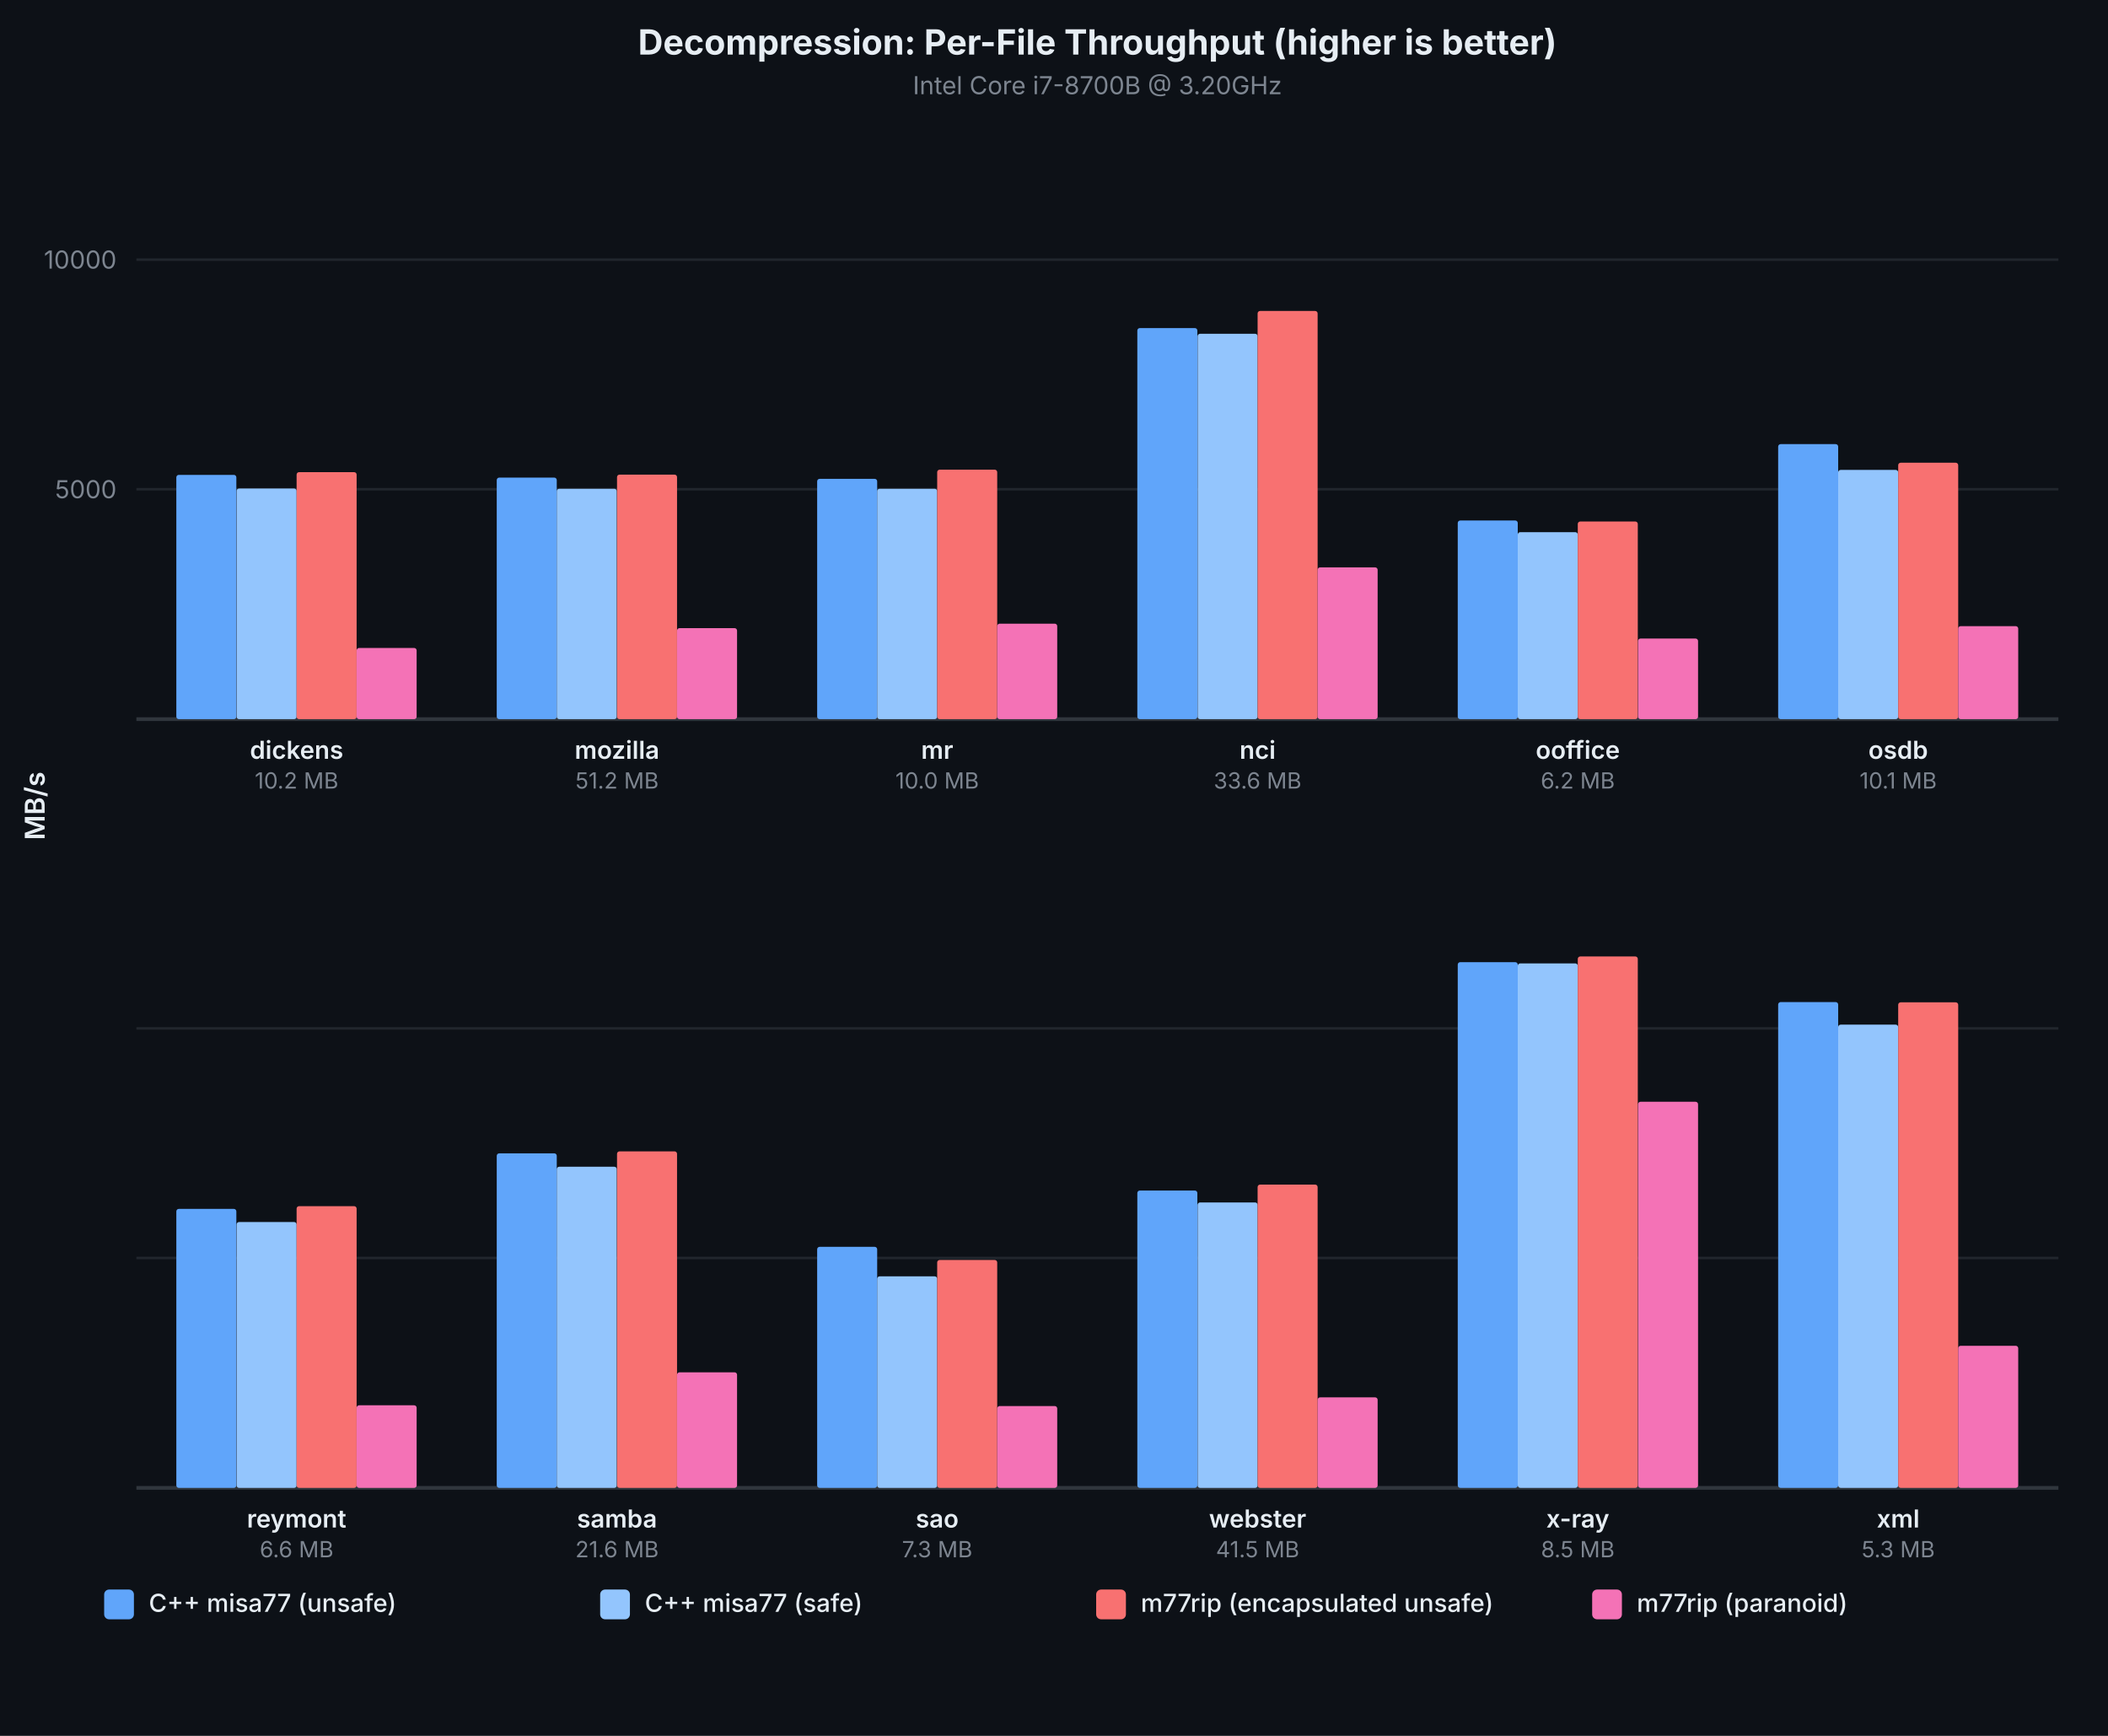
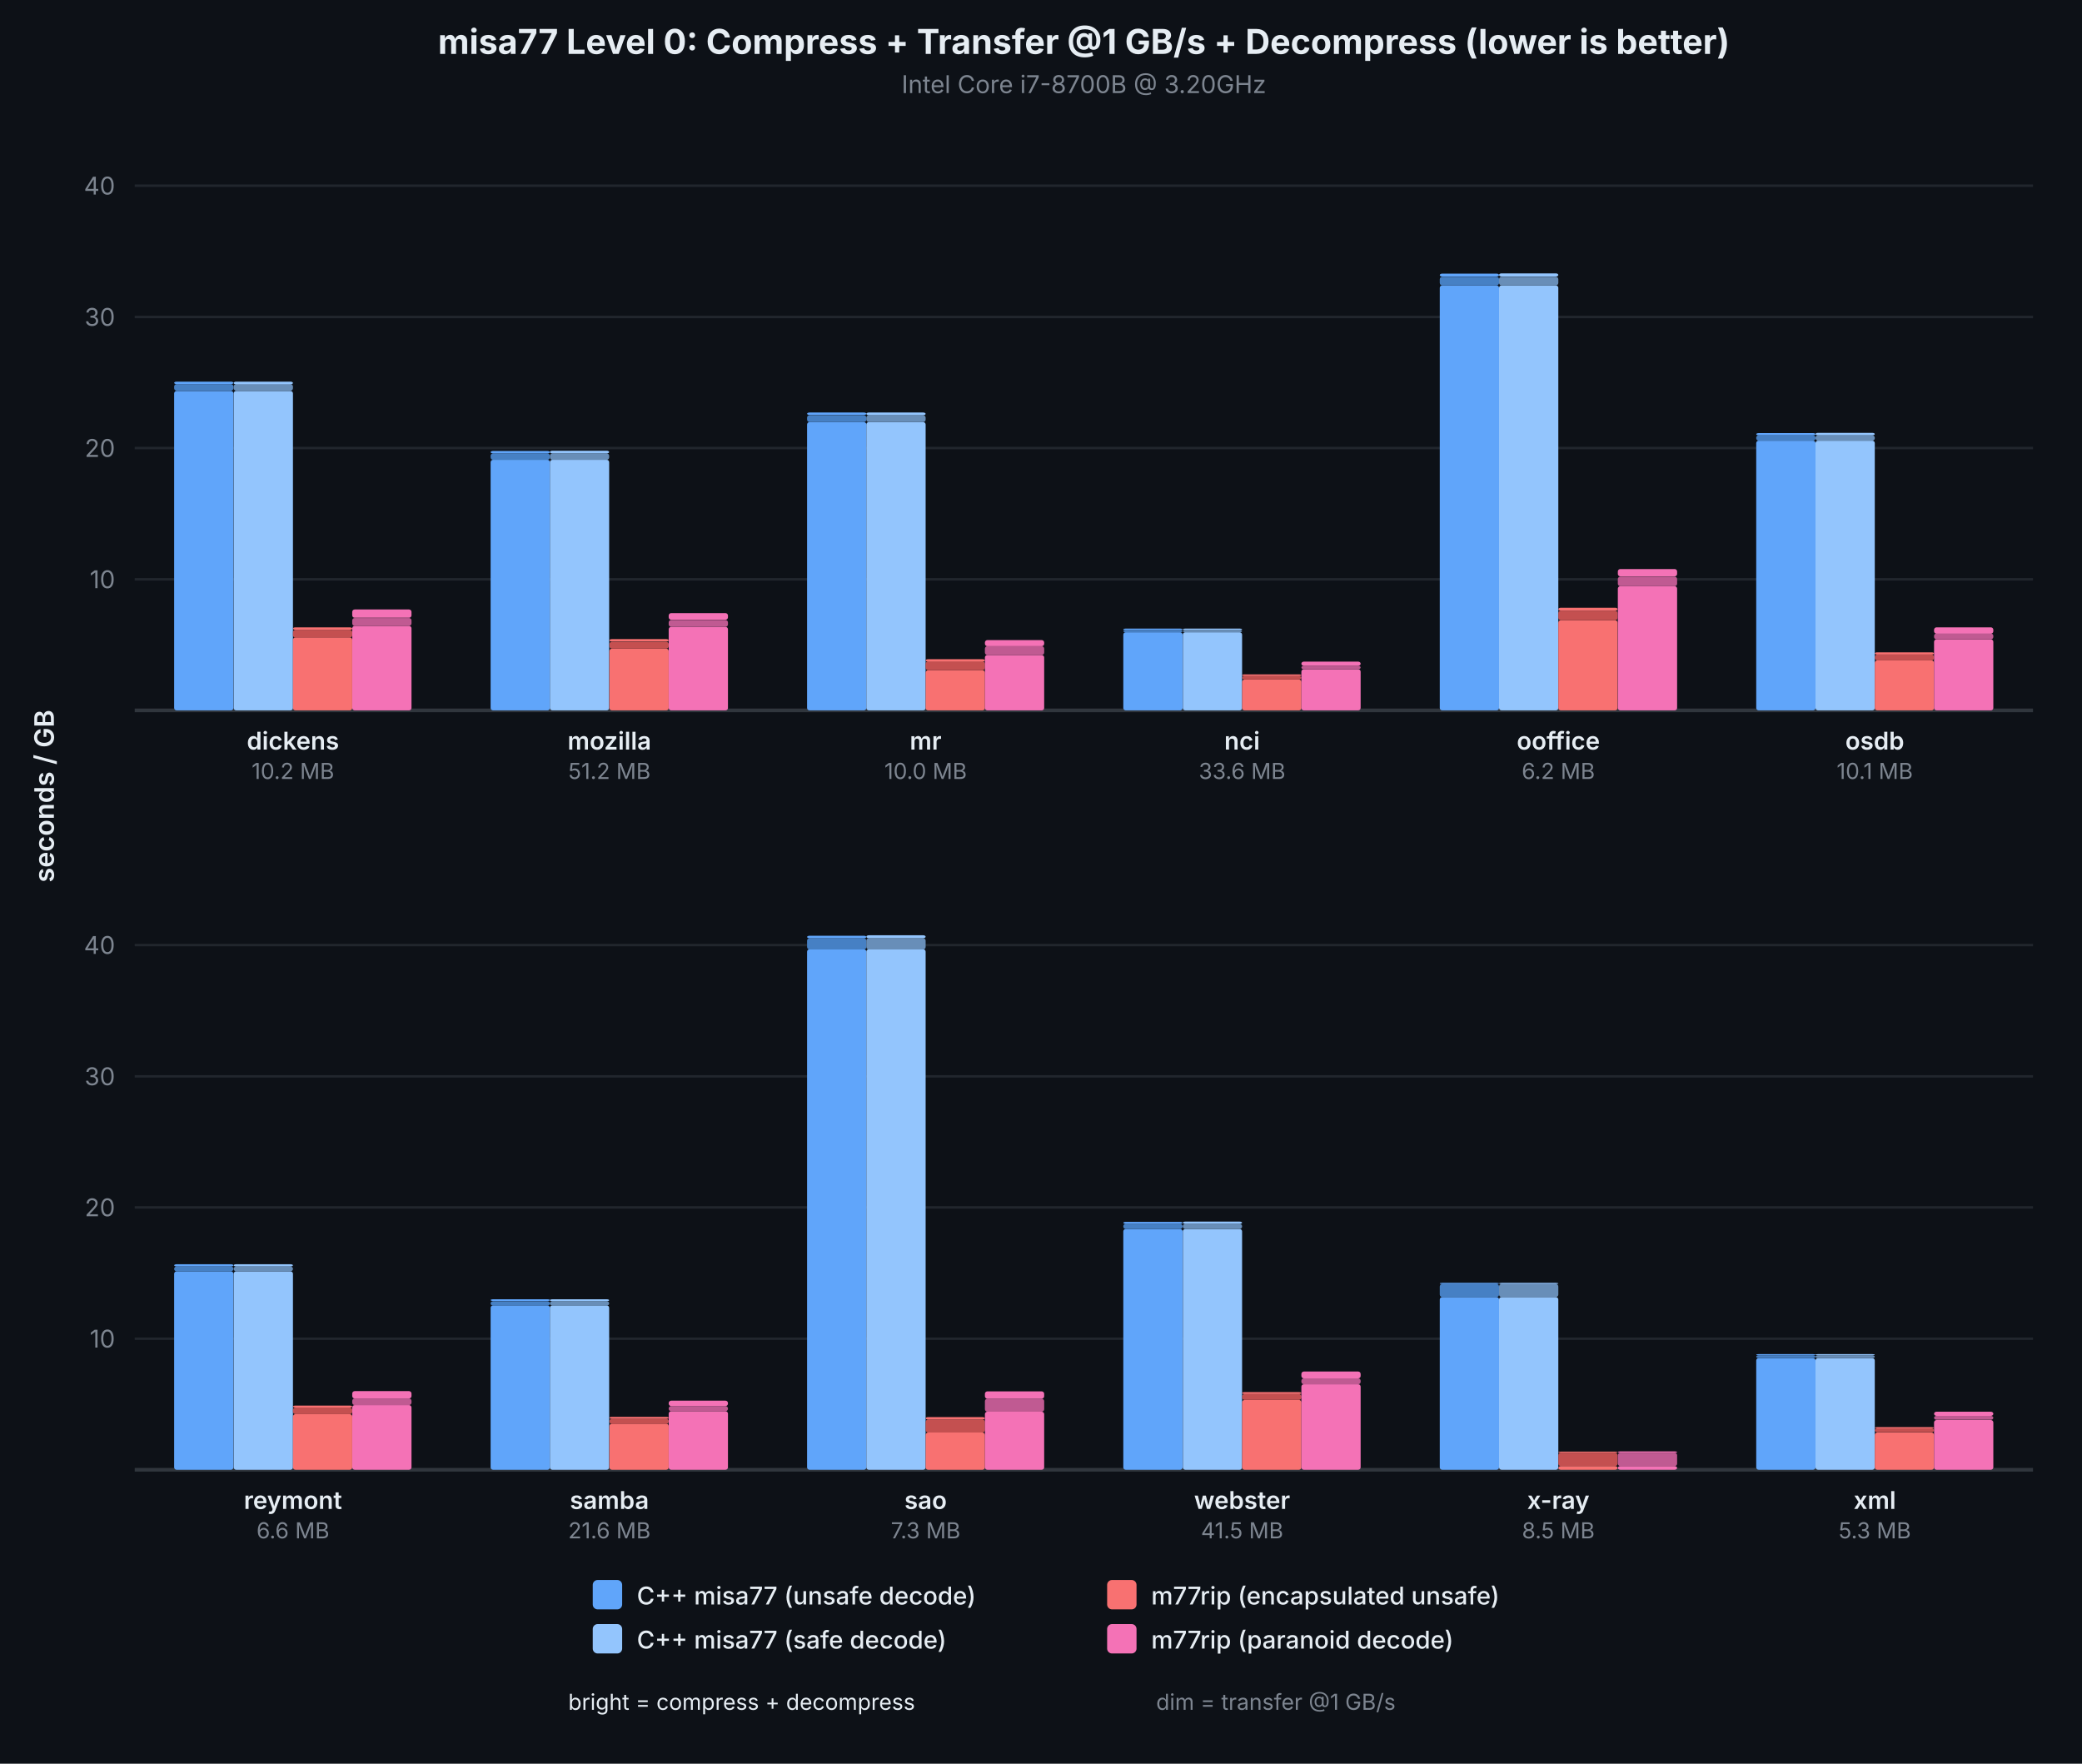
- <svg xmlns="http://www.w3.org/2000/svg" viewBox="0 0 850 700" font-family="system-ui, -apple-system, sans-serif">
-   <rect width="850" height="700" fill="#0d1117" />
-   <text x="442.5" y="22" text-anchor="middle" fill="#e6edf3" font-size="14" font-weight="700">Decompression: Per-File Throughput (higher is better)</text>
+ <svg xmlns="http://www.w3.org/2000/svg" viewBox="0 0 850 720" font-family="system-ui, -apple-system, sans-serif">
+   <rect width="850" height="720" fill="#0d1117" />
+   <text x="442.5" y="22" text-anchor="middle" fill="#e6edf3" font-size="14" font-weight="700">misa77 Level 0: Compress + Transfer @1 GB/s + Decompress (lower is better)</text>
  <text x="442.5" y="38" text-anchor="middle" fill="#7d8590" font-size="10">Intel Core i7-8700B @ 3.20GHz</text>
-   <line x1="55" y1="197.3" x2="830" y2="197.3" stroke="#21262d" stroke-width="1" />
-   <text x="47" y="197.3" text-anchor="end" dominant-baseline="middle" fill="#7d8590" font-size="10">5000</text>
-   <line x1="55" y1="104.7" x2="830" y2="104.7" stroke="#21262d" stroke-width="1" />
-   <text x="47" y="104.7" text-anchor="end" dominant-baseline="middle" fill="#7d8590" font-size="10">10000</text>
+   <line x1="55" y1="236.5" x2="830" y2="236.5" stroke="#21262d" stroke-width="1" />
+   <text x="47" y="236.5" text-anchor="end" dominant-baseline="middle" fill="#7d8590" font-size="10">10</text>
+   <line x1="55" y1="182.9" x2="830" y2="182.9" stroke="#21262d" stroke-width="1" />
+   <text x="47" y="182.9" text-anchor="end" dominant-baseline="middle" fill="#7d8590" font-size="10">20</text>
+   <line x1="55" y1="129.4" x2="830" y2="129.4" stroke="#21262d" stroke-width="1" />
+   <text x="47" y="129.4" text-anchor="end" dominant-baseline="middle" fill="#7d8590" font-size="10">30</text>
+   <line x1="55" y1="75.8" x2="830" y2="75.8" stroke="#21262d" stroke-width="1" />
+   <text x="47" y="75.8" text-anchor="end" dominant-baseline="middle" fill="#7d8590" font-size="10">40</text>
  <line x1="55" y1="290" x2="830" y2="290" stroke="#30363d" stroke-width="1.5" />
-   <text x="18" y="325.0" text-anchor="middle" fill="#e6edf3" font-size="11" font-weight="600" transform="rotate(-90,18,325.0)">MB/s</text>
-   <rect x="71.1" y="191.5" width="24.2" height="98.5" fill="#60a5fa" rx="1" />
-   <rect x="95.4" y="197.0" width="24.2" height="93.0" fill="#93c5fd" rx="1" />
-   <rect x="119.6" y="190.4" width="24.2" height="99.6" fill="#f87171" rx="1" />
-   <rect x="143.8" y="261.3" width="24.2" height="28.7" fill="#f472b6" rx="1" />
+   <text x="22" y="325.0" text-anchor="middle" fill="#e6edf3" font-size="11" font-weight="600" transform="rotate(-90,22,325.0)">seconds / GB</text>
+   <rect x="71.1" y="159.6" width="24.2" height="130.4" fill="#60a5fa" rx="1" />
+   <rect x="71.1" y="156.8" width="24.2" height="2.7" fill="#4680c4" rx="1" />
+   <rect x="71.1" y="155.8" width="24.2" height="1.0" fill="#60a5fa" rx="1" />
+   <rect x="95.4" y="159.6" width="24.2" height="130.4" fill="#93c5fd" rx="1" />
+   <rect x="95.4" y="156.8" width="24.2" height="2.7" fill="#688eb8" rx="1" />
+   <rect x="95.4" y="155.8" width="24.2" height="1.1" fill="#93c5fd" rx="1" />
+   <rect x="119.6" y="260.2" width="24.2" height="29.8" fill="#f87171" rx="1" />
+   <rect x="119.6" y="257.1" width="24.2" height="3.2" fill="#c45050" rx="1" />
+   <rect x="119.6" y="256.1" width="24.2" height="1.0" fill="#f87171" rx="1" />
+   <rect x="143.8" y="255.5" width="24.2" height="34.5" fill="#f472b6" rx="1" />
+   <rect x="143.8" y="252.3" width="24.2" height="3.2" fill="#c05a92" rx="1" />
+   <rect x="143.8" y="248.8" width="24.2" height="3.4" fill="#f472b6" rx="1" />
  <text x="119.6" y="306" text-anchor="middle" fill="#e6edf3" font-size="10" font-weight="600">dickens</text>
  <text x="119.6" y="318" text-anchor="middle" fill="#7d8590" font-size="9">10.2 MB</text>
-   <rect x="200.3" y="192.6" width="24.2" height="97.4" fill="#60a5fa" rx="1" />
-   <rect x="224.5" y="197.1" width="24.2" height="92.9" fill="#93c5fd" rx="1" />
-   <rect x="248.8" y="191.4" width="24.2" height="98.6" fill="#f87171" rx="1" />
-   <rect x="273.0" y="253.3" width="24.2" height="36.7" fill="#f472b6" rx="1" />
+   <rect x="200.3" y="187.7" width="24.2" height="102.3" fill="#60a5fa" rx="1" />
+   <rect x="200.3" y="185.1" width="24.2" height="2.6" fill="#4680c4" rx="1" />
+   <rect x="200.3" y="184.1" width="24.2" height="1.0" fill="#60a5fa" rx="1" />
+   <rect x="224.5" y="187.7" width="24.2" height="102.3" fill="#93c5fd" rx="1" />
+   <rect x="224.5" y="185.1" width="24.2" height="2.6" fill="#688eb8" rx="1" />
+   <rect x="224.5" y="184.0" width="24.2" height="1.1" fill="#93c5fd" rx="1" />
+   <rect x="248.8" y="264.8" width="24.2" height="25.2" fill="#f87171" rx="1" />
+   <rect x="248.8" y="262.0" width="24.2" height="2.8" fill="#c45050" rx="1" />
+   <rect x="248.8" y="260.9" width="24.2" height="1.0" fill="#f87171" rx="1" />
+   <rect x="273.0" y="255.9" width="24.2" height="34.1" fill="#f472b6" rx="1" />
+   <rect x="273.0" y="253.1" width="24.2" height="2.8" fill="#c05a92" rx="1" />
+   <rect x="273.0" y="250.3" width="24.2" height="2.7" fill="#f472b6" rx="1" />
  <text x="248.8" y="306" text-anchor="middle" fill="#e6edf3" font-size="10" font-weight="600">mozilla</text>
  <text x="248.8" y="318" text-anchor="middle" fill="#7d8590" font-size="9">51.2 MB</text>
-   <rect x="329.5" y="193.1" width="24.2" height="96.9" fill="#60a5fa" rx="1" />
-   <rect x="353.7" y="197.1" width="24.2" height="92.9" fill="#93c5fd" rx="1" />
-   <rect x="377.9" y="189.4" width="24.2" height="100.6" fill="#f87171" rx="1" />
-   <rect x="402.1" y="251.5" width="24.2" height="38.5" fill="#f472b6" rx="1" />
+   <rect x="329.5" y="172.3" width="24.2" height="117.7" fill="#60a5fa" rx="1" />
+   <rect x="329.5" y="169.5" width="24.2" height="2.8" fill="#4680c4" rx="1" />
+   <rect x="329.5" y="168.4" width="24.2" height="1.0" fill="#60a5fa" rx="1" />
+   <rect x="353.7" y="172.3" width="24.2" height="117.7" fill="#93c5fd" rx="1" />
+   <rect x="353.7" y="169.5" width="24.2" height="2.8" fill="#688eb8" rx="1" />
+   <rect x="353.7" y="168.4" width="24.2" height="1.1" fill="#93c5fd" rx="1" />
+   <rect x="377.9" y="273.6" width="24.2" height="16.4" fill="#f87171" rx="1" />
+   <rect x="377.9" y="270.0" width="24.2" height="3.6" fill="#c45050" rx="1" />
+   <rect x="377.9" y="269.1" width="24.2" height="1.0" fill="#f87171" rx="1" />
+   <rect x="402.1" y="267.4" width="24.2" height="22.6" fill="#f472b6" rx="1" />
+   <rect x="402.1" y="263.8" width="24.2" height="3.6" fill="#c05a92" rx="1" />
+   <rect x="402.1" y="261.3" width="24.2" height="2.5" fill="#f472b6" rx="1" />
  <text x="377.9" y="306" text-anchor="middle" fill="#e6edf3" font-size="10" font-weight="600">mr</text>
  <text x="377.9" y="318" text-anchor="middle" fill="#7d8590" font-size="9">10.0 MB</text>
-   <rect x="458.6" y="132.3" width="24.2" height="157.7" fill="#60a5fa" rx="1" />
-   <rect x="482.9" y="134.6" width="24.2" height="155.4" fill="#93c5fd" rx="1" />
-   <rect x="507.1" y="125.4" width="24.2" height="164.6" fill="#f87171" rx="1" />
-   <rect x="531.3" y="228.8" width="24.2" height="61.2" fill="#f472b6" rx="1" />
+   <rect x="458.6" y="258.1" width="24.2" height="31.9" fill="#60a5fa" rx="1" />
+   <rect x="458.6" y="257.2" width="24.2" height="0.9" fill="#4680c4" rx="1" />
+   <rect x="458.6" y="256.6" width="24.2" height="0.6" fill="#60a5fa" rx="1" />
+   <rect x="482.9" y="258.1" width="24.2" height="31.9" fill="#93c5fd" rx="1" />
+   <rect x="482.9" y="257.2" width="24.2" height="0.9" fill="#688eb8" rx="1" />
+   <rect x="482.9" y="256.6" width="24.2" height="0.6" fill="#93c5fd" rx="1" />
+   <rect x="507.1" y="277.4" width="24.2" height="12.6" fill="#f87171" rx="1" />
+   <rect x="507.1" y="276.0" width="24.2" height="1.4" fill="#c45050" rx="1" />
+   <rect x="507.1" y="275.3" width="24.2" height="0.7" fill="#f87171" rx="1" />
+   <rect x="531.3" y="273.2" width="24.2" height="16.8" fill="#f472b6" rx="1" />
+   <rect x="531.3" y="271.8" width="24.2" height="1.4" fill="#c05a92" rx="1" />
+   <rect x="531.3" y="270.1" width="24.2" height="1.7" fill="#f472b6" rx="1" />
  <text x="507.1" y="306" text-anchor="middle" fill="#e6edf3" font-size="10" font-weight="600">nci</text>
  <text x="507.1" y="318" text-anchor="middle" fill="#7d8590" font-size="9">33.6 MB</text>
-   <rect x="587.8" y="209.9" width="24.2" height="80.1" fill="#60a5fa" rx="1" />
-   <rect x="612.0" y="214.6" width="24.2" height="75.4" fill="#93c5fd" rx="1" />
-   <rect x="636.2" y="210.3" width="24.2" height="79.7" fill="#f87171" rx="1" />
-   <rect x="660.5" y="257.5" width="24.2" height="32.5" fill="#f472b6" rx="1" />
+   <rect x="587.8" y="116.5" width="24.2" height="173.5" fill="#60a5fa" rx="1" />
+   <rect x="587.8" y="113.0" width="24.2" height="3.5" fill="#4680c4" rx="1" />
+   <rect x="587.8" y="111.7" width="24.2" height="1.2" fill="#60a5fa" rx="1" />
+   <rect x="612.0" y="116.5" width="24.2" height="173.5" fill="#93c5fd" rx="1" />
+   <rect x="612.0" y="113.0" width="24.2" height="3.5" fill="#688eb8" rx="1" />
+   <rect x="612.0" y="111.6" width="24.2" height="1.3" fill="#93c5fd" rx="1" />
+   <rect x="636.2" y="253.2" width="24.2" height="36.8" fill="#f87171" rx="1" />
+   <rect x="636.2" y="249.3" width="24.2" height="3.9" fill="#c45050" rx="1" />
+   <rect x="636.2" y="248.1" width="24.2" height="1.2" fill="#f87171" rx="1" />
+   <rect x="660.5" y="239.3" width="24.2" height="50.7" fill="#f472b6" rx="1" />
+   <rect x="660.5" y="235.4" width="24.2" height="3.9" fill="#c05a92" rx="1" />
+   <rect x="660.5" y="232.3" width="24.2" height="3.0" fill="#f472b6" rx="1" />
  <text x="636.2" y="306" text-anchor="middle" fill="#e6edf3" font-size="10" font-weight="600">ooffice</text>
  <text x="636.2" y="318" text-anchor="middle" fill="#7d8590" font-size="9">6.2 MB</text>
-   <rect x="717.0" y="179.1" width="24.2" height="110.9" fill="#60a5fa" rx="1" />
-   <rect x="741.2" y="189.5" width="24.2" height="100.5" fill="#93c5fd" rx="1" />
-   <rect x="765.4" y="186.6" width="24.2" height="103.4" fill="#f87171" rx="1" />
-   <rect x="789.6" y="252.5" width="24.2" height="37.5" fill="#f472b6" rx="1" />
+   <rect x="717.0" y="179.9" width="24.2" height="110.1" fill="#60a5fa" rx="1" />
+   <rect x="717.0" y="177.7" width="24.2" height="2.2" fill="#4680c4" rx="1" />
+   <rect x="717.0" y="176.8" width="24.2" height="0.9" fill="#60a5fa" rx="1" />
+   <rect x="741.2" y="179.9" width="24.2" height="110.1" fill="#93c5fd" rx="1" />
+   <rect x="741.2" y="177.7" width="24.2" height="2.2" fill="#688eb8" rx="1" />
+   <rect x="741.2" y="176.7" width="24.2" height="1.0" fill="#93c5fd" rx="1" />
+   <rect x="765.4" y="269.6" width="24.2" height="20.4" fill="#f87171" rx="1" />
+   <rect x="765.4" y="267.2" width="24.2" height="2.4" fill="#c45050" rx="1" />
+   <rect x="765.4" y="266.3" width="24.2" height="0.9" fill="#f87171" rx="1" />
+   <rect x="789.6" y="261.0" width="24.2" height="29.0" fill="#f472b6" rx="1" />
+   <rect x="789.6" y="258.6" width="24.2" height="2.4" fill="#c05a92" rx="1" />
+   <rect x="789.6" y="256.1" width="24.2" height="2.6" fill="#f472b6" rx="1" />
  <text x="765.4" y="306" text-anchor="middle" fill="#e6edf3" font-size="10" font-weight="600">osdb</text>
  <text x="765.4" y="318" text-anchor="middle" fill="#7d8590" font-size="9">10.1 MB</text>
-   <line x1="55" y1="507.3" x2="830" y2="507.3" stroke="#21262d" stroke-width="1" />
-   <line x1="55" y1="414.7" x2="830" y2="414.7" stroke="#21262d" stroke-width="1" />
+   <line x1="55" y1="546.5" x2="830" y2="546.5" stroke="#21262d" stroke-width="1" />
+   <text x="47" y="546.5" text-anchor="end" dominant-baseline="middle" fill="#7d8590" font-size="10">10</text>
+   <line x1="55" y1="492.9" x2="830" y2="492.9" stroke="#21262d" stroke-width="1" />
+   <text x="47" y="492.9" text-anchor="end" dominant-baseline="middle" fill="#7d8590" font-size="10">20</text>
+   <line x1="55" y1="439.4" x2="830" y2="439.4" stroke="#21262d" stroke-width="1" />
+   <text x="47" y="439.4" text-anchor="end" dominant-baseline="middle" fill="#7d8590" font-size="10">30</text>
+   <line x1="55" y1="385.8" x2="830" y2="385.8" stroke="#21262d" stroke-width="1" />
+   <text x="47" y="385.8" text-anchor="end" dominant-baseline="middle" fill="#7d8590" font-size="10">40</text>
  <line x1="55" y1="600" x2="830" y2="600" stroke="#30363d" stroke-width="1.5" />
-   <rect x="71.1" y="487.5" width="24.2" height="112.5" fill="#60a5fa" rx="1" />
-   <rect x="95.4" y="492.8" width="24.2" height="107.2" fill="#93c5fd" rx="1" />
-   <rect x="119.6" y="486.4" width="24.2" height="113.6" fill="#f87171" rx="1" />
-   <rect x="143.8" y="566.7" width="24.2" height="33.3" fill="#f472b6" rx="1" />
+   <rect x="71.1" y="519.0" width="24.2" height="81.0" fill="#60a5fa" rx="1" />
+   <rect x="71.1" y="517.0" width="24.2" height="2.0" fill="#4680c4" rx="1" />
+   <rect x="71.1" y="516.1" width="24.2" height="0.9" fill="#60a5fa" rx="1" />
+   <rect x="95.4" y="519.0" width="24.2" height="81.0" fill="#93c5fd" rx="1" />
+   <rect x="95.4" y="517.0" width="24.2" height="2.0" fill="#688eb8" rx="1" />
+   <rect x="95.4" y="516.1" width="24.2" height="0.9" fill="#93c5fd" rx="1" />
+   <rect x="119.6" y="577.3" width="24.2" height="22.7" fill="#f87171" rx="1" />
+   <rect x="119.6" y="574.6" width="24.2" height="2.7" fill="#c45050" rx="1" />
+   <rect x="119.6" y="573.8" width="24.2" height="0.8" fill="#f87171" rx="1" />
+   <rect x="143.8" y="573.6" width="24.2" height="26.4" fill="#f472b6" rx="1" />
+   <rect x="143.8" y="570.9" width="24.2" height="2.7" fill="#c05a92" rx="1" />
+   <rect x="143.8" y="567.9" width="24.2" height="3.0" fill="#f472b6" rx="1" />
  <text x="119.6" y="616" text-anchor="middle" fill="#e6edf3" font-size="10" font-weight="600">reymont</text>
  <text x="119.6" y="628" text-anchor="middle" fill="#7d8590" font-size="9">6.6 MB</text>
-   <rect x="200.3" y="465.1" width="24.2" height="134.9" fill="#60a5fa" rx="1" />
-   <rect x="224.5" y="470.5" width="24.2" height="129.5" fill="#93c5fd" rx="1" />
-   <rect x="248.8" y="464.3" width="24.2" height="135.7" fill="#f87171" rx="1" />
-   <rect x="273.0" y="553.4" width="24.2" height="46.6" fill="#f472b6" rx="1" />
+   <rect x="200.3" y="532.9" width="24.2" height="67.1" fill="#60a5fa" rx="1" />
+   <rect x="200.3" y="531.2" width="24.2" height="1.8" fill="#4680c4" rx="1" />
+   <rect x="200.3" y="530.4" width="24.2" height="0.7" fill="#60a5fa" rx="1" />
+   <rect x="224.5" y="532.9" width="24.2" height="67.1" fill="#93c5fd" rx="1" />
+   <rect x="224.5" y="531.2" width="24.2" height="1.8" fill="#688eb8" rx="1" />
+   <rect x="224.5" y="530.4" width="24.2" height="0.8" fill="#93c5fd" rx="1" />
+   <rect x="248.8" y="581.2" width="24.2" height="18.8" fill="#f87171" rx="1" />
+   <rect x="248.8" y="579.2" width="24.2" height="2.1" fill="#c45050" rx="1" />
+   <rect x="248.8" y="578.4" width="24.2" height="0.8" fill="#f87171" rx="1" />
+   <rect x="273.0" y="576.1" width="24.2" height="23.9" fill="#f472b6" rx="1" />
+   <rect x="273.0" y="574.0" width="24.2" height="2.1" fill="#c05a92" rx="1" />
+   <rect x="273.0" y="571.8" width="24.2" height="2.2" fill="#f472b6" rx="1" />
  <text x="248.8" y="616" text-anchor="middle" fill="#e6edf3" font-size="10" font-weight="600">samba</text>
  <text x="248.8" y="628" text-anchor="middle" fill="#7d8590" font-size="9">21.6 MB</text>
-   <rect x="329.5" y="502.8" width="24.2" height="97.2" fill="#60a5fa" rx="1" />
-   <rect x="353.7" y="514.7" width="24.2" height="85.3" fill="#93c5fd" rx="1" />
-   <rect x="377.9" y="508.1" width="24.2" height="91.9" fill="#f87171" rx="1" />
-   <rect x="402.1" y="567.0" width="24.2" height="33.0" fill="#f472b6" rx="1" />
+   <rect x="329.5" y="387.5" width="24.2" height="212.5" fill="#60a5fa" rx="1" />
+   <rect x="329.5" y="383.0" width="24.2" height="4.6" fill="#4680c4" rx="1" />
+   <rect x="329.5" y="382.0" width="24.2" height="1.0" fill="#60a5fa" rx="1" />
+   <rect x="353.7" y="387.5" width="24.2" height="212.5" fill="#93c5fd" rx="1" />
+   <rect x="353.7" y="383.0" width="24.2" height="4.6" fill="#688eb8" rx="1" />
+   <rect x="353.7" y="381.8" width="24.2" height="1.2" fill="#93c5fd" rx="1" />
+   <rect x="377.9" y="584.8" width="24.2" height="15.2" fill="#f87171" rx="1" />
+   <rect x="377.9" y="579.5" width="24.2" height="5.3" fill="#c45050" rx="1" />
+   <rect x="377.9" y="578.5" width="24.2" height="1.0" fill="#f87171" rx="1" />
+   <rect x="402.1" y="576.3" width="24.2" height="23.7" fill="#f472b6" rx="1" />
+   <rect x="402.1" y="571.0" width="24.2" height="5.3" fill="#c05a92" rx="1" />
+   <rect x="402.1" y="568.0" width="24.2" height="3.0" fill="#f472b6" rx="1" />
  <text x="377.9" y="616" text-anchor="middle" fill="#e6edf3" font-size="10" font-weight="600">sao</text>
  <text x="377.9" y="628" text-anchor="middle" fill="#7d8590" font-size="9">7.3 MB</text>
-   <rect x="458.6" y="480.1" width="24.2" height="119.9" fill="#60a5fa" rx="1" />
-   <rect x="482.9" y="484.9" width="24.2" height="115.1" fill="#93c5fd" rx="1" />
-   <rect x="507.1" y="477.7" width="24.2" height="122.3" fill="#f87171" rx="1" />
-   <rect x="531.3" y="563.5" width="24.2" height="36.5" fill="#f472b6" rx="1" />
+   <rect x="458.6" y="501.7" width="24.2" height="98.3" fill="#60a5fa" rx="1" />
+   <rect x="458.6" y="499.6" width="24.2" height="2.1" fill="#4680c4" rx="1" />
+   <rect x="458.6" y="498.8" width="24.2" height="0.8" fill="#60a5fa" rx="1" />
+   <rect x="482.9" y="501.7" width="24.2" height="98.3" fill="#93c5fd" rx="1" />
+   <rect x="482.9" y="499.6" width="24.2" height="2.1" fill="#688eb8" rx="1" />
+   <rect x="482.9" y="498.7" width="24.2" height="0.9" fill="#93c5fd" rx="1" />
+   <rect x="507.1" y="571.5" width="24.2" height="28.5" fill="#f87171" rx="1" />
+   <rect x="507.1" y="569.1" width="24.2" height="2.4" fill="#c45050" rx="1" />
+   <rect x="507.1" y="568.3" width="24.2" height="0.8" fill="#f87171" rx="1" />
+   <rect x="531.3" y="565.1" width="24.2" height="34.9" fill="#f472b6" rx="1" />
+   <rect x="531.3" y="562.7" width="24.2" height="2.4" fill="#c05a92" rx="1" />
+   <rect x="531.3" y="559.9" width="24.2" height="2.8" fill="#f472b6" rx="1" />
  <text x="507.1" y="616" text-anchor="middle" fill="#e6edf3" font-size="10" font-weight="600">webster</text>
  <text x="507.1" y="628" text-anchor="middle" fill="#7d8590" font-size="9">41.5 MB</text>
-   <rect x="587.8" y="388.0" width="24.2" height="212.0" fill="#60a5fa" rx="1" />
-   <rect x="612.0" y="388.5" width="24.2" height="211.5" fill="#93c5fd" rx="1" />
-   <rect x="636.2" y="385.7" width="24.2" height="214.3" fill="#f87171" rx="1" />
-   <rect x="660.5" y="444.3" width="24.2" height="155.7" fill="#f472b6" rx="1" />
+   <rect x="587.8" y="529.5" width="24.2" height="70.5" fill="#60a5fa" rx="1" />
+   <rect x="587.8" y="524.2" width="24.2" height="5.3" fill="#4680c4" rx="1" />
+   <rect x="587.8" y="523.7" width="24.2" height="0.5" fill="#60a5fa" rx="1" />
+   <rect x="612.0" y="529.5" width="24.2" height="70.5" fill="#93c5fd" rx="1" />
+   <rect x="612.0" y="524.2" width="24.2" height="5.3" fill="#688eb8" rx="1" />
+   <rect x="612.0" y="523.7" width="24.2" height="0.5" fill="#93c5fd" rx="1" />
+   <rect x="636.2" y="598.5" width="24.2" height="1.5" fill="#f87171" rx="1" />
+   <rect x="636.2" y="593.1" width="24.2" height="5.4" fill="#c45050" rx="1" />
+   <rect x="636.2" y="592.6" width="24.2" height="0.5" fill="#f87171" rx="1" />
+   <rect x="660.5" y="598.5" width="24.2" height="1.5" fill="#f472b6" rx="1" />
+   <rect x="660.5" y="593.1" width="24.2" height="5.4" fill="#c05a92" rx="1" />
+   <rect x="660.5" y="592.5" width="24.2" height="0.6" fill="#f472b6" rx="1" />
  <text x="636.2" y="616" text-anchor="middle" fill="#e6edf3" font-size="10" font-weight="600">x-ray</text>
  <text x="636.2" y="628" text-anchor="middle" fill="#7d8590" font-size="9">8.5 MB</text>
-   <rect x="717.0" y="404.1" width="24.2" height="195.9" fill="#60a5fa" rx="1" />
-   <rect x="741.2" y="413.2" width="24.2" height="186.8" fill="#93c5fd" rx="1" />
-   <rect x="765.4" y="404.2" width="24.2" height="195.8" fill="#f87171" rx="1" />
-   <rect x="789.6" y="542.7" width="24.2" height="57.3" fill="#f472b6" rx="1" />
+   <rect x="717.0" y="554.4" width="24.2" height="45.6" fill="#60a5fa" rx="1" />
+   <rect x="717.0" y="553.3" width="24.2" height="1.1" fill="#4680c4" rx="1" />
+   <rect x="717.0" y="552.8" width="24.2" height="0.5" fill="#60a5fa" rx="1" />
+   <rect x="741.2" y="554.4" width="24.2" height="45.6" fill="#93c5fd" rx="1" />
+   <rect x="741.2" y="553.3" width="24.2" height="1.1" fill="#688eb8" rx="1" />
+   <rect x="741.2" y="552.8" width="24.2" height="0.5" fill="#93c5fd" rx="1" />
+   <rect x="765.4" y="584.8" width="24.2" height="15.2" fill="#f87171" rx="1" />
+   <rect x="765.4" y="583.1" width="24.2" height="1.6" fill="#c45050" rx="1" />
+   <rect x="765.4" y="582.6" width="24.2" height="0.5" fill="#f87171" rx="1" />
+   <rect x="789.6" y="579.7" width="24.2" height="20.3" fill="#f472b6" rx="1" />
+   <rect x="789.6" y="578.0" width="24.2" height="1.6" fill="#c05a92" rx="1" />
+   <rect x="789.6" y="576.3" width="24.2" height="1.7" fill="#f472b6" rx="1" />
  <text x="765.4" y="616" text-anchor="middle" fill="#e6edf3" font-size="10" font-weight="600">xml</text>
  <text x="765.4" y="628" text-anchor="middle" fill="#7d8590" font-size="9">5.3 MB</text>
-   <rect x="42" y="641" width="12" height="12" fill="#60a5fa" rx="2" />
-   <text x="60" y="650" fill="#e6edf3" font-size="10" font-weight="500">C++ misa77 (unsafe)</text>
-   <rect x="242" y="641" width="12" height="12" fill="#93c5fd" rx="2" />
-   <text x="260" y="650" fill="#e6edf3" font-size="10" font-weight="500">C++ misa77 (safe)</text>
-   <rect x="442" y="641" width="12" height="12" fill="#f87171" rx="2" />
-   <text x="460" y="650" fill="#e6edf3" font-size="10" font-weight="500">m77rip (encapsulated unsafe)</text>
-   <rect x="642" y="641" width="12" height="12" fill="#f472b6" rx="2" />
-   <text x="660" y="650" fill="#e6edf3" font-size="10" font-weight="500">m77rip (paranoid)</text>
+   <rect x="242" y="645" width="12" height="12" fill="#60a5fa" rx="2" />
+   <text x="260" y="655" fill="#e6edf3" font-size="10" font-weight="500">C++ misa77 (unsafe decode)</text>
+   <rect x="242" y="663" width="12" height="12" fill="#93c5fd" rx="2" />
+   <text x="260" y="673" fill="#e6edf3" font-size="10" font-weight="500">C++ misa77 (safe decode)</text>
+   <rect x="452" y="645" width="12" height="12" fill="#f87171" rx="2" />
+   <text x="470" y="655" fill="#e6edf3" font-size="10" font-weight="500">m77rip (encapsulated unsafe)</text>
+   <rect x="452" y="663" width="12" height="12" fill="#f472b6" rx="2" />
+   <text x="470" y="673" fill="#e6edf3" font-size="10" font-weight="500">m77rip (paranoid decode)</text>
+   <text x="232" y="698" fill="#e6edf3" font-size="9">bright = compress + decompress</text>
+   <text x="472" y="698" fill="#7d8590" font-size="9">dim = transfer @1 GB/s</text>
</svg>
